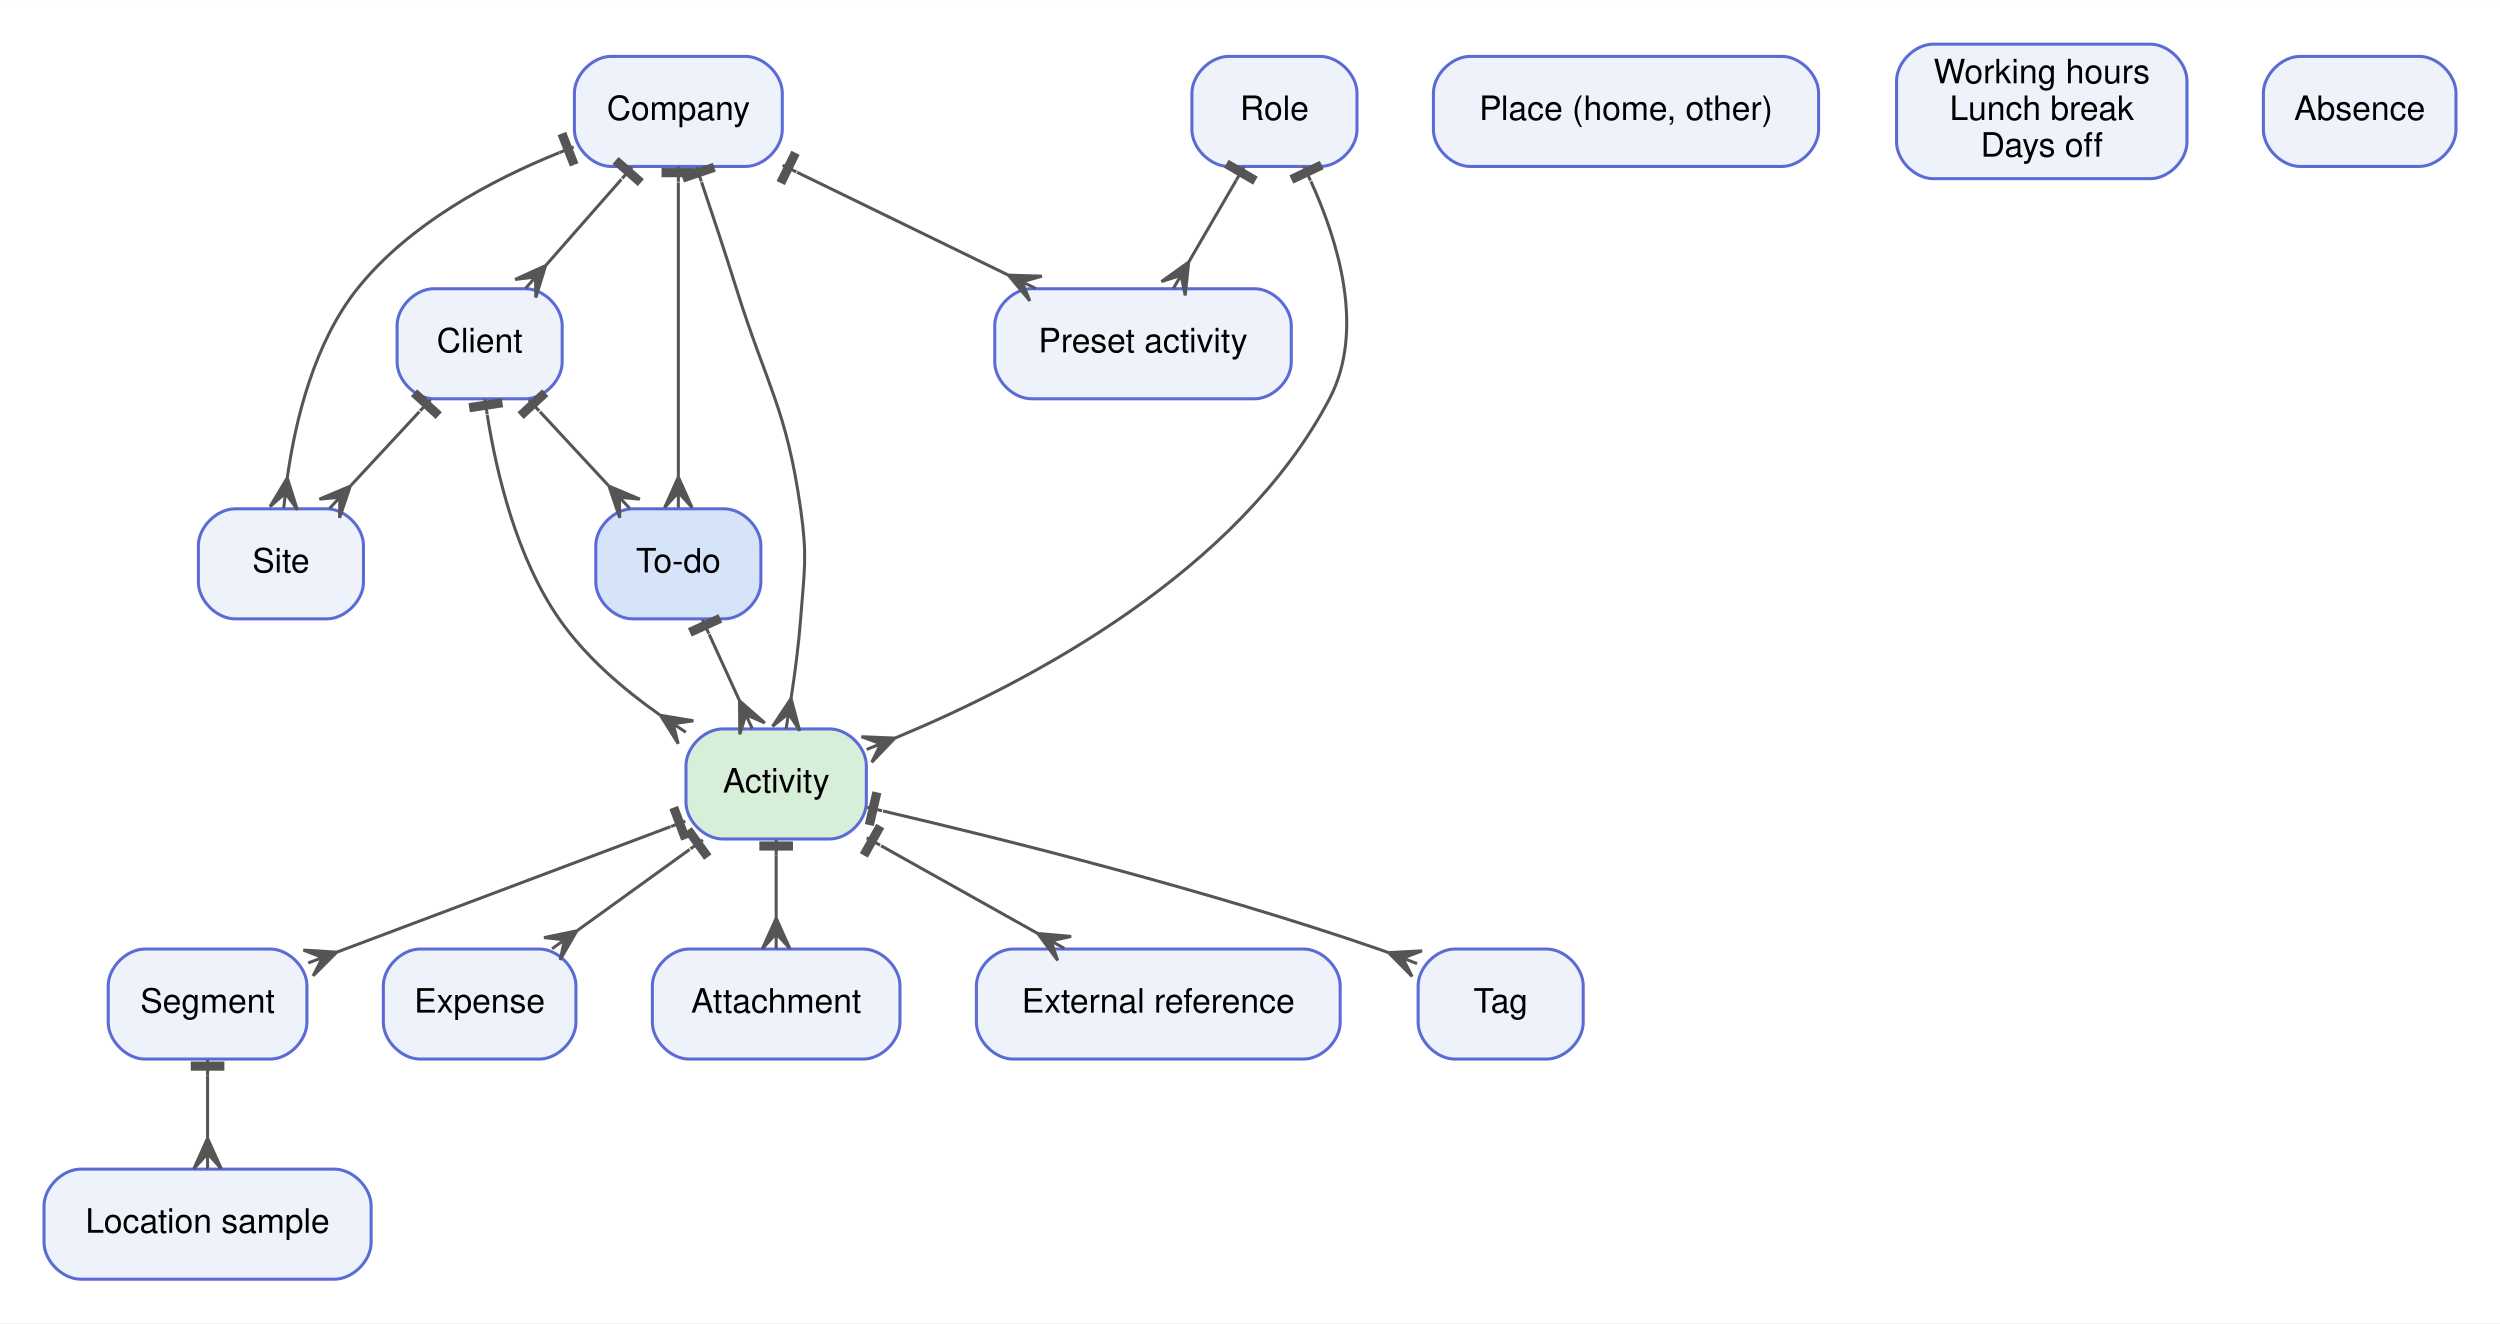
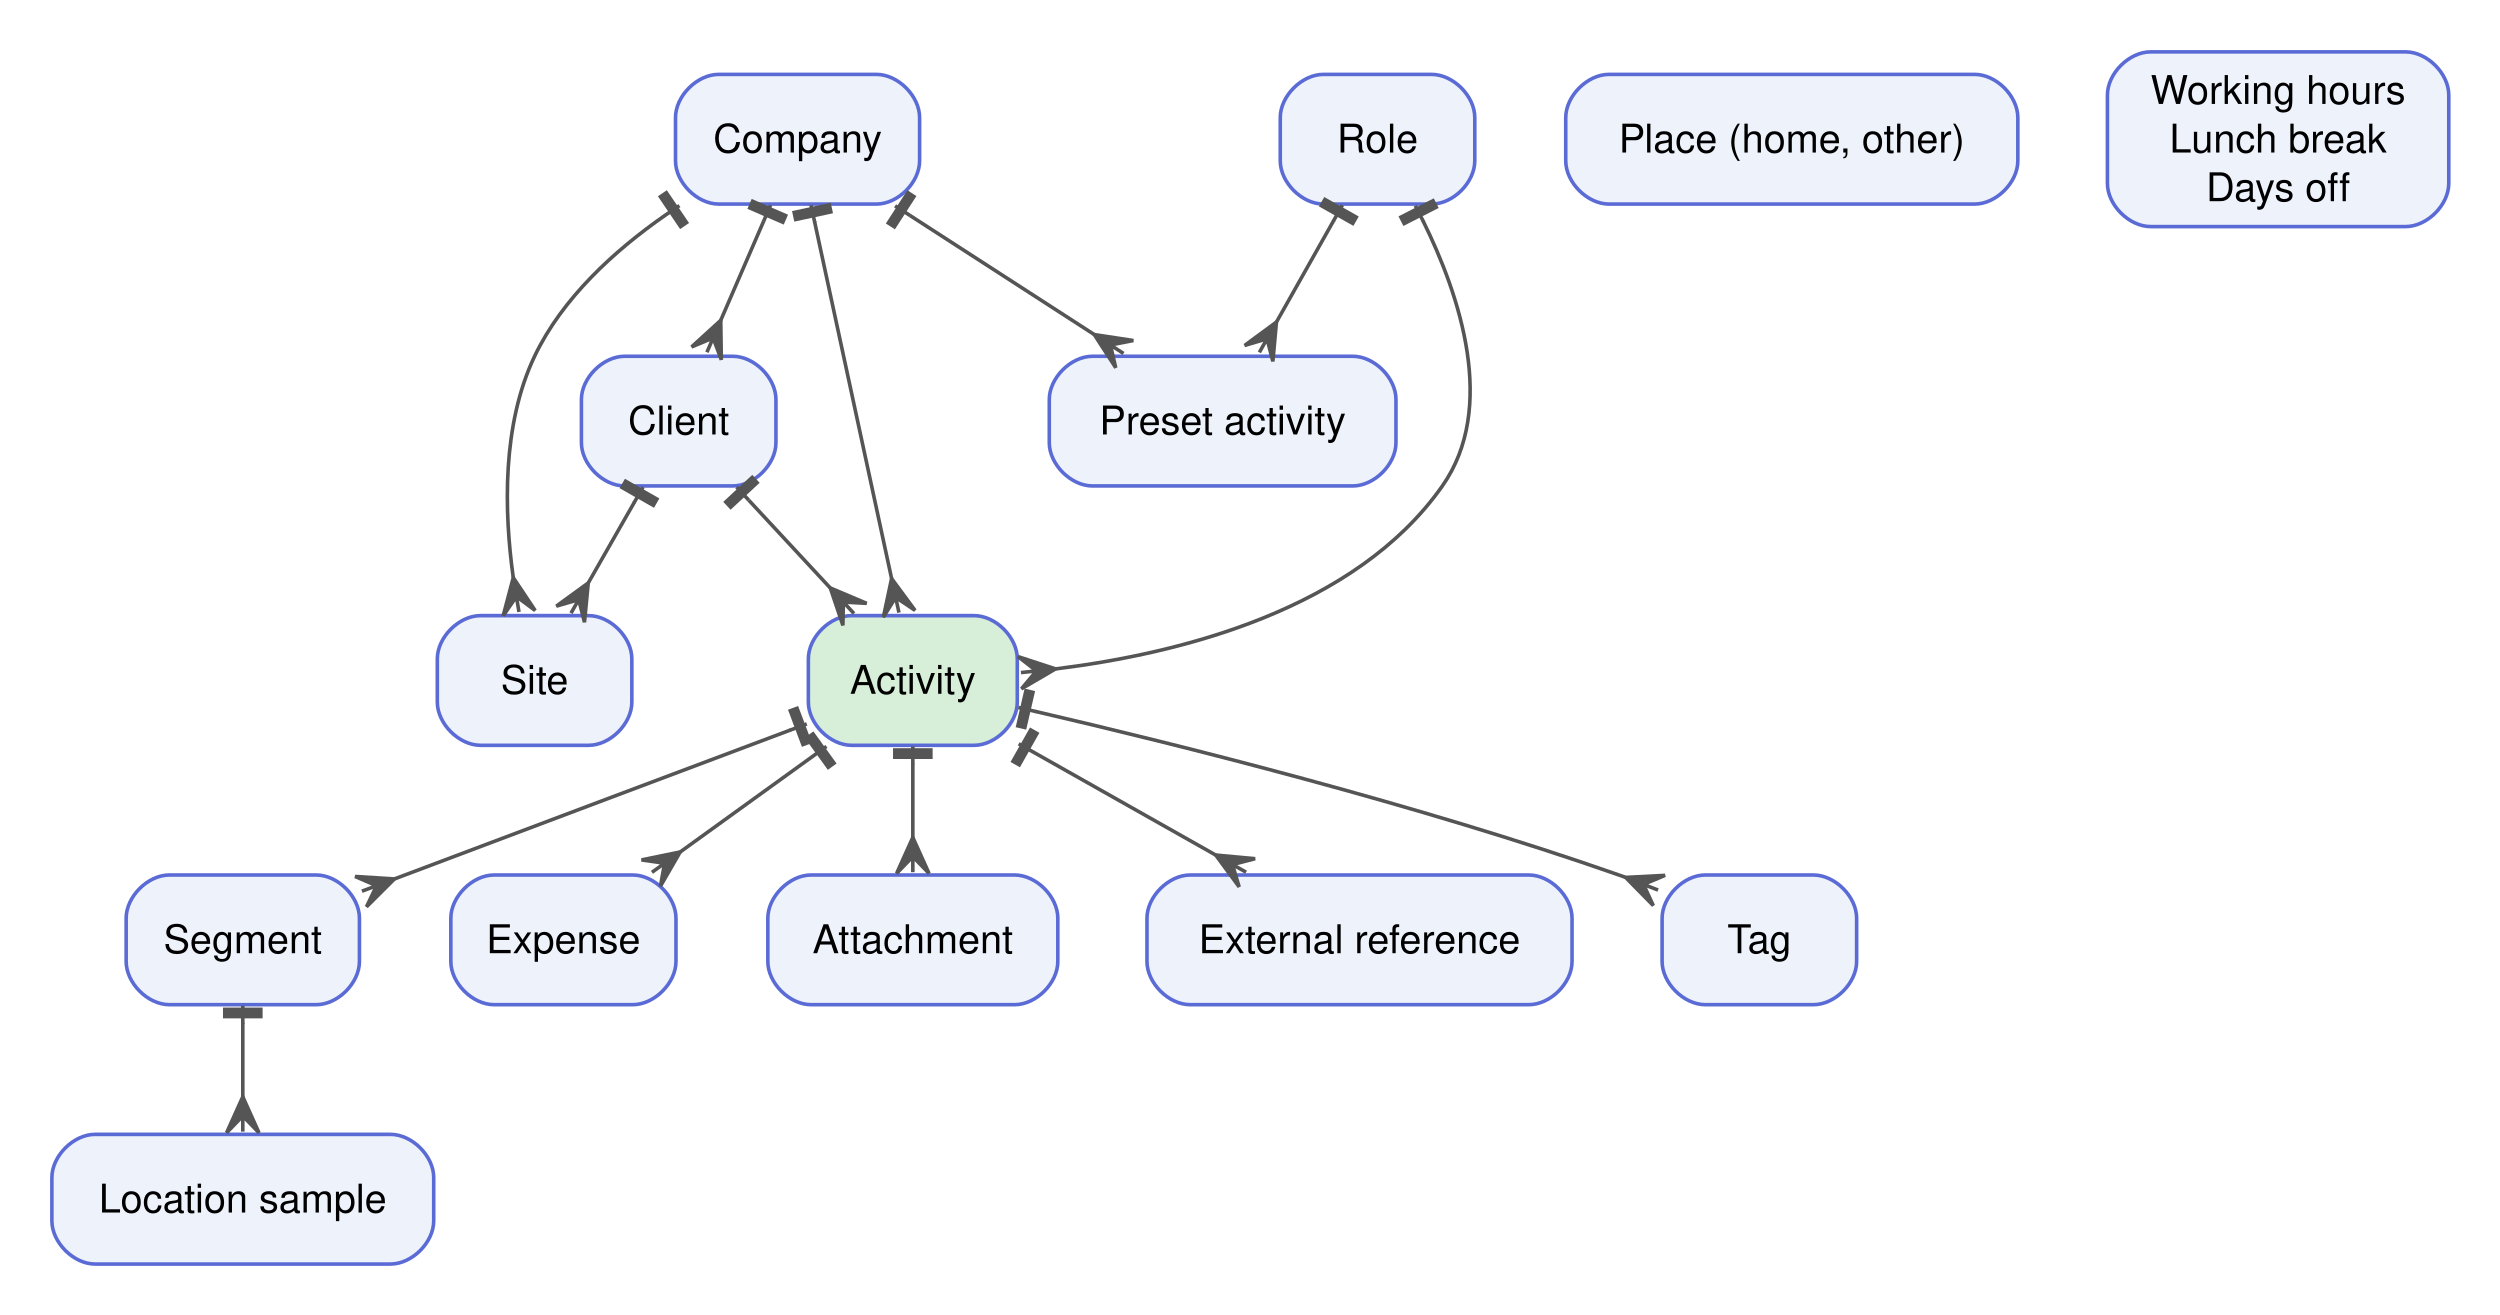
- <svg xmlns="http://www.w3.org/2000/svg" width="818pt" height="433pt" viewBox="0.00 0.00 817.80 432.80">
-   <g id="graph0" class="graph" transform="scale(1 1) rotate(0) translate(14.4 418.4)">
-     <polygon fill="white" stroke="transparent" points="-14.4,14.4 -14.4,-418.4 803.4,-418.4 803.4,14.4 -14.4,14.4" />
+ <svg xmlns="http://www.w3.org/2000/svg" width="694pt" height="365pt" viewBox="0.00 0.00 694.00 365.00">
+   <g id="graph0" class="graph" transform="scale(1 1) rotate(0) translate(14.4 350.9)">
+     <polygon fill="white" stroke="none" points="-14.4,14.4 -14.4,-350.9 679.77,-350.9 679.77,14.4 -14.4,14.4" />
    <g id="node1" class="node">
-       <path fill="#eef2fb" stroke="#5b6bd6" d="M229.5,-400C229.5,-400 185.5,-400 185.5,-400 179.5,-400 173.5,-394 173.5,-388 173.5,-388 173.5,-376 173.5,-376 173.5,-370 179.5,-364 185.5,-364 185.5,-364 229.5,-364 229.5,-364 235.5,-364 241.5,-370 241.5,-376 241.5,-376 241.5,-388 241.5,-388 241.5,-394 235.5,-400 229.5,-400" />
-       <text text-anchor="middle" x="207.5" y="-379.2" font-family="Helvetica,sans-Serif" font-size="11.00">Company</text>
+       <path fill="#eef2fb" stroke="#5b6bd6" d="M228.88,-330.25C228.88,-330.25 185.12,-330.25 185.12,-330.25 179.12,-330.25 173.12,-324.25 173.12,-318.25 173.12,-318.25 173.12,-306.25 173.12,-306.25 173.12,-300.25 179.12,-294.25 185.12,-294.25 185.12,-294.25 228.88,-294.25 228.88,-294.25 234.88,-294.25 240.88,-300.25 240.88,-306.25 240.88,-306.25 240.88,-318.25 240.88,-318.25 240.88,-324.25 234.88,-330.25 228.88,-330.25" />
+       <text xml:space="preserve" text-anchor="middle" x="207" y="-308.55" font-family="Helvetica,sans-Serif" font-size="11.00">Company</text>
    </g>
    <g id="node2" class="node">
-       <path fill="#eef2fb" stroke="#5b6bd6" d="M157.5,-324C157.5,-324 127.5,-324 127.5,-324 121.5,-324 115.5,-318 115.5,-312 115.5,-312 115.5,-300 115.5,-300 115.5,-294 121.5,-288 127.5,-288 127.5,-288 157.5,-288 157.5,-288 163.5,-288 169.5,-294 169.5,-300 169.5,-300 169.5,-312 169.5,-312 169.5,-318 163.5,-324 157.5,-324" />
-       <text text-anchor="middle" x="142.5" y="-303.2" font-family="Helvetica,sans-Serif" font-size="11.00">Client</text>
+       <path fill="#eef2fb" stroke="#5b6bd6" d="M189,-252C189,-252 159,-252 159,-252 153,-252 147,-246 147,-240 147,-240 147,-228 147,-228 147,-222 153,-216 159,-216 159,-216 189,-216 189,-216 195,-216 201,-222 201,-228 201,-228 201,-240 201,-240 201,-246 195,-252 189,-252" />
+       <text xml:space="preserve" text-anchor="middle" x="174" y="-230.3" font-family="Helvetica,sans-Serif" font-size="11.00">Client</text>
    </g>
    <g id="edge1" class="edge">
-       <path fill="none" stroke="#555555" d="M188.86,-359.78C181.17,-351.02 172.2,-340.81 164.21,-331.71" />
-       <polygon fill="#555555" stroke="#555555" points="195.52,-359.79 188.01,-366.39 186.69,-364.88 194.2,-358.28 195.52,-359.79" />
-       <polyline fill="none" stroke="#555555" points="192.42,-363.84 189.12,-360.08 " />
-       <polygon fill="#555555" stroke="#555555" points="164.09,-331.58 160.87,-321.1 160.79,-327.83 157.49,-324.07 157.49,-324.07 157.49,-324.07 160.79,-327.83 154.11,-327.04 164.09,-331.58 164.09,-331.58" />
+       <path fill="none" stroke="#555555" d="M197.56,-289.43C193.83,-280.83 189.52,-270.86 185.61,-261.83" />
+       <polygon fill="#555555" stroke="#555555" points="203.7,-291.04 194.53,-295.02 193.73,-293.18 202.91,-289.21 203.7,-291.04" />
+       <polyline fill="none" stroke="#555555" points="199.51,-293.95 197.53,-289.36" />
+       <polygon fill="#555555" stroke="#555555" points="185.68,-261.98 185.84,-251.02 183.56,-257.09 181.84,-253.11 181.84,-253.11 181.84,-253.11 183.56,-257.09 177.58,-254.59 185.68,-261.98" />
    </g>
    <g id="node3" class="node">
-       <path fill="#eef2fb" stroke="#5b6bd6" d="M92.5,-252C92.5,-252 62.5,-252 62.5,-252 56.5,-252 50.5,-246 50.5,-240 50.5,-240 50.5,-228 50.5,-228 50.5,-222 56.5,-216 62.5,-216 62.5,-216 92.5,-216 92.5,-216 98.5,-216 104.5,-222 104.5,-228 104.5,-228 104.5,-240 104.5,-240 104.5,-246 98.5,-252 92.5,-252" />
-       <text text-anchor="middle" x="77.5" y="-231.2" font-family="Helvetica,sans-Serif" font-size="11.00">Site</text>
+       <path fill="#eef2fb" stroke="#5b6bd6" d="M149,-180C149,-180 119,-180 119,-180 113,-180 107,-174 107,-168 107,-168 107,-156 107,-156 107,-150 113,-144 119,-144 119,-144 149,-144 149,-144 155,-144 161,-150 161,-156 161,-156 161,-168 161,-168 161,-174 155,-180 149,-180" />
+       <text xml:space="preserve" text-anchor="middle" x="134" y="-158.3" font-family="Helvetica,sans-Serif" font-size="11.00">Site</text>
    </g>
    <g id="edge2" class="edge">
-       <path fill="none" stroke="#555555" d="M168.58,-368.53C146.23,-359.5 119.35,-345.11 102.5,-324 88.46,-306.41 82.3,-281.38 79.6,-262.34" />
-       <polygon fill="#555555" stroke="#555555" points="174.17,-365.36 170.51,-374.67 168.65,-373.93 172.31,-364.63 174.17,-365.36" />
-       <polyline fill="none" stroke="#555555" points="173.27,-370.38 168.62,-368.55 " />
-       <polygon fill="#555555" stroke="#555555" points="79.57,-262.13 82.87,-251.67 78.99,-257.16 78.4,-252.2 78.4,-252.2 78.4,-252.2 78.99,-257.16 73.93,-252.72 79.57,-262.13 79.57,-262.13" />
+       <path fill="none" stroke="#555555" d="M170.27,-291.15C156.2,-281.35 141.7,-268.16 134,-252 124.93,-232.96 125.53,-208.94 128.07,-190.65" />
+       <polygon fill="#555555" stroke="#555555" points="176.19,-289.12 170.58,-297.4 168.93,-296.28 174.53,-288 176.19,-289.12" />
+       <polyline fill="none" stroke="#555555" points="174.21,-293.82 170.07,-291.02" />
+       <polygon fill="#555555" stroke="#555555" points="128.08,-190.55 134.16,-181.43 128.96,-185.29 129.67,-181.02 129.67,-181.02 129.67,-181.02 128.96,-185.29 125.28,-179.95 128.08,-190.55" />
    </g>
    <g id="node4" class="node">
-       <path fill="#d7efd9" stroke="#5b6bd6" d="M257,-180C257,-180 222,-180 222,-180 216,-180 210,-174 210,-168 210,-168 210,-156 210,-156 210,-150 216,-144 222,-144 222,-144 257,-144 257,-144 263,-144 269,-150 269,-156 269,-156 269,-168 269,-168 269,-174 263,-180 257,-180" />
-       <text text-anchor="middle" x="239.5" y="-159.2" font-family="Helvetica,sans-Serif" font-size="11.00">Activity</text>
+       <path fill="#d7efd9" stroke="#5b6bd6" d="M256,-180C256,-180 222,-180 222,-180 216,-180 210,-174 210,-168 210,-168 210,-156 210,-156 210,-150 216,-144 222,-144 222,-144 256,-144 256,-144 262,-144 268,-150 268,-156 268,-156 268,-168 268,-168 268,-174 262,-180 256,-180" />
+       <text xml:space="preserve" text-anchor="middle" x="239" y="-158.3" font-family="Helvetica,sans-Serif" font-size="11.00">Activity</text>
    </g>
    <g id="edge4" class="edge">
-       <path fill="none" stroke="#555555" d="M215.09,-358.87C218.65,-348.34 222.89,-335.55 226.5,-324 236.44,-292.18 242.79,-285 247.5,-252 249.76,-236.16 248.7,-231.96 247.5,-216 246.86,-207.52 245.66,-198.34 244.38,-190.04" />
-       <polygon fill="#555555" stroke="#555555" points="218.46,-364.5 208.99,-361.29 209.64,-359.4 219.11,-362.61 218.46,-364.5" />
-       <polyline fill="none" stroke="#555555" points="213.41,-363.84 215.01,-359.11 " />
-       <polygon fill="#555555" stroke="#555555" points="244.37,-189.98 247.19,-179.38 243.56,-185.05 242.75,-180.11 242.75,-180.11 242.75,-180.11 243.56,-185.05 238.31,-180.84 244.37,-189.98 244.37,-189.98" />
+       <path fill="none" stroke="#555555" d="M211.72,-289.39C217.4,-263.06 226.95,-218.83 233.11,-190.29" />
+       <polygon fill="#555555" stroke="#555555" points="215.83,-294.03 206.06,-291.92 206.48,-289.97 216.25,-292.08 215.83,-294.03" />
+       <polyline fill="none" stroke="#555555" points="210.73,-293.95 211.79,-289.07" />
+       <polygon fill="#555555" stroke="#555555" points="233.11,-190.29 239.62,-181.46 234.24,-185.07 235.15,-180.84 235.15,-180.84 235.15,-180.84 234.24,-185.07 230.82,-179.56 233.11,-190.29" />
    </g>
    <g id="node11" class="node">
-       <path fill="#d6e4fa" stroke="#5b6bd6" d="M222.5,-252C222.5,-252 192.5,-252 192.5,-252 186.5,-252 180.5,-246 180.5,-240 180.5,-240 180.5,-228 180.5,-228 180.5,-222 186.5,-216 192.5,-216 192.5,-216 222.5,-216 222.5,-216 228.5,-216 234.5,-222 234.5,-228 234.5,-228 234.5,-240 234.5,-240 234.5,-246 228.5,-252 222.5,-252" />
-       <text text-anchor="middle" x="207.5" y="-231.2" font-family="Helvetica,sans-Serif" font-size="11.00">To-do</text>
+       <path fill="#eef2fb" stroke="#5b6bd6" d="M361.12,-252C361.12,-252 288.88,-252 288.88,-252 282.88,-252 276.88,-246 276.88,-240 276.88,-240 276.88,-228 276.88,-228 276.88,-222 282.88,-216 288.88,-216 288.88,-216 361.12,-216 361.12,-216 367.12,-216 373.12,-222 373.12,-228 373.12,-228 373.12,-240 373.12,-240 373.12,-246 367.12,-252 361.12,-252" />
+       <text xml:space="preserve" text-anchor="middle" x="325" y="-230.3" font-family="Helvetica,sans-Serif" font-size="11.00">Preset activity</text>
    </g>
    <g id="edge14" class="edge">
-       <path fill="none" stroke="#555555" d="M207.5,-358.78C207.5,-333.01 207.5,-290.51 207.5,-262.63" />
-       <polygon fill="#555555" stroke="#555555" points="212.5,-362.97 202.5,-362.97 202.5,-360.97 212.5,-360.97 212.5,-362.97" />
-       <polyline fill="none" stroke="#555555" points="207.5,-363.97 207.5,-358.97 " />
-       <polygon fill="#555555" stroke="#555555" points="207.5,-262.38 212,-252.38 207.5,-257.38 207.5,-252.38 207.5,-252.38 207.5,-252.38 207.5,-257.38 203,-252.38 207.5,-262.38 207.5,-262.38" />
+       <path fill="none" stroke="#555555" d="M238.21,-291.08C253.92,-280.93 273.04,-268.57 289.33,-258.05" />
+       <polygon fill="#555555" stroke="#555555" points="237.63,-297.41 232.2,-289.01 233.88,-287.93 239.31,-296.33 237.63,-297.41" />
+       <polyline fill="none" stroke="#555555" points="234.07,-293.76 238.27,-291.04" />
+       <polygon fill="#555555" stroke="#555555" points="289.37,-258.02 300.22,-256.37 293.85,-255.13 297.49,-252.77 297.49,-252.77 297.49,-252.77 293.85,-255.13 295.33,-248.81 289.37,-258.02" />
+     </g>
+     <g id="edge3" class="edge">
+       <path fill="none" stroke="#555555" d="M161.71,-211.5C157.66,-204.41 153.11,-196.44 148.89,-189.05" />
+       <polygon fill="#555555" stroke="#555555" points="167.96,-212.35 159.27,-217.31 158.28,-215.57 166.97,-210.61 167.96,-212.35" />
+       <polyline fill="none" stroke="#555555" points="164.11,-215.7 161.63,-211.36" />
+       <polygon fill="#555555" stroke="#555555" points="148.9,-189.08 147.85,-178.16 146.25,-184.45 144.11,-180.69 144.11,-180.69 144.11,-180.69 146.25,-184.45 140.03,-182.63 148.9,-189.08" />
+     </g>
+     <g id="edge5" class="edge">
+       <path fill="none" stroke="#555555" d="M193.47,-212.03C200.57,-204.39 208.67,-195.67 216.04,-187.72" />
+       <polygon fill="#555555" stroke="#555555" points="194.41,-218.37 187.08,-211.56 188.44,-210.1 195.77,-216.9 194.41,-218.37" />
+       <polyline fill="none" stroke="#555555" points="190.07,-215.7 193.47,-212.03" />
+       <polygon fill="#555555" stroke="#555555" points="216.09,-187.68 226.19,-183.41 219.72,-183.77 222.66,-180.59 222.66,-180.59 222.66,-180.59 219.72,-183.77 219.59,-177.29 216.09,-187.68" />
+     </g>
+     <g id="node5" class="node">
+       <path fill="#eef2fb" stroke="#5b6bd6" d="M73.38,-108C73.38,-108 32.62,-108 32.62,-108 26.62,-108 20.62,-102 20.62,-96 20.62,-96 20.62,-84 20.62,-84 20.62,-78 26.62,-72 32.62,-72 32.62,-72 73.38,-72 73.38,-72 79.38,-72 85.38,-78 85.38,-84 85.38,-84 85.38,-96 85.38,-96 85.38,-102 79.38,-108 73.38,-108" />
+       <text xml:space="preserve" text-anchor="middle" x="53" y="-86.3" font-family="Helvetica,sans-Serif" font-size="11.00">Segment</text>
+     </g>
+     <g id="edge6" class="edge">
+       <path fill="none" stroke="#555555" d="M205.09,-148.27C176.53,-137.55 134.59,-121.79 98,-108 96.98,-107.62 95.96,-107.23 94.92,-106.84" />
+       <polygon fill="#555555" stroke="#555555" points="210.38,-144.92 206.86,-154.28 204.99,-153.58 208.51,-144.21 210.38,-144.92" />
+       <polyline fill="none" stroke="#555555" points="209.56,-149.95 204.88,-148.19" />
+       <polygon fill="#555555" stroke="#555555" points="95.11,-106.91 87.34,-99.17 90.12,-105.03 86.07,-103.5 86.07,-103.5 86.07,-103.5 90.12,-105.03 84.17,-107.59 95.11,-106.91" />
+     </g>
+     <g id="node6" class="node">
+       <path fill="#eef2fb" stroke="#5b6bd6" d="M161.25,-108C161.25,-108 122.75,-108 122.75,-108 116.75,-108 110.75,-102 110.75,-96 110.75,-96 110.75,-84 110.75,-84 110.75,-78 116.75,-72 122.75,-72 122.75,-72 161.25,-72 161.25,-72 167.25,-72 173.25,-78 173.25,-84 173.25,-84 173.25,-96 173.25,-96 173.25,-102 167.25,-108 161.25,-108" />
+       <text xml:space="preserve" text-anchor="middle" x="142" y="-86.3" font-family="Helvetica,sans-Serif" font-size="11.00">Expense</text>
+     </g>
+     <g id="edge8" class="edge">
+       <path fill="none" stroke="#555555" d="M211.09,-140.86C199.62,-132.58 186.28,-122.95 174.39,-114.37" />
+       <polygon fill="#555555" stroke="#555555" points="217.14,-139.06 211.29,-147.17 209.66,-146 215.52,-137.89 217.14,-139.06" />
+       <polyline fill="none" stroke="#555555" points="215.02,-143.7 210.97,-140.77" />
+       <polygon fill="#555555" stroke="#555555" points="174.42,-114.39 168.94,-104.89 170.09,-111.27 166.58,-108.74 166.58,-108.74 166.58,-108.74 170.09,-111.27 163.68,-112.19 174.42,-114.39" />
+     </g>
+     <g id="node7" class="node">
+       <path fill="#eef2fb" stroke="#5b6bd6" d="M267.25,-108C267.25,-108 210.75,-108 210.75,-108 204.75,-108 198.75,-102 198.75,-96 198.75,-96 198.75,-84 198.75,-84 198.75,-78 204.75,-72 210.75,-72 210.75,-72 267.25,-72 267.25,-72 273.25,-72 279.25,-78 279.25,-84 279.25,-84 279.25,-96 279.25,-96 279.25,-102 273.25,-108 267.25,-108" />
+       <text xml:space="preserve" text-anchor="middle" x="239" y="-86.3" font-family="Helvetica,sans-Serif" font-size="11.00">Attachment</text>
+     </g>
+     <g id="edge9" class="edge">
+       <path fill="none" stroke="#555555" d="M239,-138.95C239,-132.42 239,-125.17 239,-118.34" />
+       <polygon fill="#555555" stroke="#555555" points="244,-142.7 234,-142.7 234,-140.7 244,-140.7 244,-142.7" />
+       <polyline fill="none" stroke="#555555" points="239,-143.7 239,-138.7" />
+       <polygon fill="#555555" stroke="#555555" points="239,-118.44 243.5,-108.44 239,-113.1 239,-108.77 239,-108.77 239,-108.77 239,-113.1 234.5,-108.44 239,-118.44" />
+     </g>
+     <g id="node8" class="node">
+       <path fill="#eef2fb" stroke="#5b6bd6" d="M410,-108C410,-108 316,-108 316,-108 310,-108 304,-102 304,-96 304,-96 304,-84 304,-84 304,-78 310,-72 316,-72 316,-72 410,-72 410,-72 416,-72 422,-78 422,-84 422,-84 422,-96 422,-96 422,-102 416,-108 410,-108" />
+       <text xml:space="preserve" text-anchor="middle" x="363" y="-86.3" font-family="Helvetica,sans-Serif" font-size="11.00">External reference</text>
+     </g>
+     <g id="edge10" class="edge">
+       <path fill="none" stroke="#555555" d="M272.52,-142.08C288.17,-133.24 306.92,-122.66 323.28,-113.42" />
+       <polygon fill="#555555" stroke="#555555" points="271.72,-148.27 266.8,-139.57 268.54,-138.58 273.46,-147.29 271.72,-148.27" />
+       <polyline fill="none" stroke="#555555" points="268.39,-144.41 272.74,-141.95" />
+       <polygon fill="#555555" stroke="#555555" points="323.09,-113.53 334.02,-112.53 327.74,-110.9 331.51,-108.78 331.51,-108.78 331.51,-108.78 327.74,-110.9 329.59,-104.69 323.09,-113.53" />
+     </g>
+     <g id="node9" class="node">
+       <path fill="#eef2fb" stroke="#5b6bd6" d="M489,-108C489,-108 459,-108 459,-108 453,-108 447,-102 447,-96 447,-96 447,-84 447,-84 447,-78 453,-72 459,-72 459,-72 489,-72 489,-72 495,-72 501,-78 501,-84 501,-84 501,-96 501,-96 501,-102 495,-108 489,-108" />
+       <text xml:space="preserve" text-anchor="middle" x="474" y="-86.3" font-family="Helvetica,sans-Serif" font-size="11.00">Tag</text>
+     </g>
+     <g id="edge11" class="edge">
+       <path fill="none" stroke="#555555" d="M272.97,-153.42C312.43,-144.25 379.23,-127.58 435,-108 435.59,-107.79 436.18,-107.58 436.77,-107.37" />
+       <polygon fill="#555555" stroke="#555555" points="270.4,-159.15 268.15,-149.4 270.1,-148.95 272.35,-158.69 270.4,-159.15" />
+       <polyline fill="none" stroke="#555555" points="268.3,-154.5 273.17,-153.37" />
+       <polygon fill="#555555" stroke="#555555" points="436.87,-107.33 447.82,-107.9 441.84,-105.39 445.88,-103.82 445.88,-103.82 445.88,-103.82 441.84,-105.39 444.56,-99.51 436.87,-107.33" />
    </g>
    <g id="node12" class="node">
-       <path fill="#eef2fb" stroke="#5b6bd6" d="M396,-324C396,-324 323,-324 323,-324 317,-324 311,-318 311,-312 311,-312 311,-300 311,-300 311,-294 317,-288 323,-288 323,-288 396,-288 396,-288 402,-288 408,-294 408,-300 408,-300 408,-312 408,-312 408,-318 402,-324 396,-324" />
-       <text text-anchor="middle" x="359.5" y="-303.2" font-family="Helvetica,sans-Serif" font-size="11.00">Preset activity</text>
+       <path fill="#eef2fb" stroke="#5b6bd6" d="M94,-36C94,-36 12,-36 12,-36 6,-36 0,-30 0,-24 0,-24 0,-12 0,-12 0,-6 6,0 12,0 12,0 94,0 94,0 100,0 106,-6 106,-12 106,-12 106,-24 106,-24 106,-30 100,-36 94,-36" />
+       <text xml:space="preserve" text-anchor="middle" x="53" y="-14.3" font-family="Helvetica,sans-Serif" font-size="11.00">Location sample</text>
    </g>
-     <g id="edge17" class="edge">
-       <path fill="none" stroke="#555555" d="M246.34,-362.09C267.41,-351.83 293.54,-339.11 315.38,-328.48" />
-       <polygon fill="#555555" stroke="#555555" points="244.7,-368.45 240.32,-359.46 242.12,-358.58 246.5,-367.58 244.7,-368.45" />
-       <polyline fill="none" stroke="#555555" points="241.61,-364.39 246.11,-362.2 " />
-       <polygon fill="#555555" stroke="#555555" points="315.46,-328.44 326.42,-328.11 319.95,-326.25 324.45,-324.06 324.45,-324.06 324.45,-324.06 319.95,-326.25 322.48,-320.02 315.46,-328.44 315.46,-328.44" />
+     <g id="edge7" class="edge">
+       <path fill="none" stroke="#555555" d="M53,-66.95C53,-60.42 53,-53.17 53,-46.34" />
+       <polygon fill="#555555" stroke="#555555" points="58,-70.7 48,-70.7 48,-68.7 58,-68.7 58,-70.7" />
+       <polyline fill="none" stroke="#555555" points="53,-71.7 53,-66.7" />
+       <polygon fill="#555555" stroke="#555555" points="53,-46.44 57.5,-36.44 53,-41.1 53,-36.77 53,-36.77 53,-36.77 53,-41.1 48.5,-36.44 53,-46.44" />
    </g>
-     <g id="edge3" class="edge">
-       <path fill="none" stroke="#555555" d="M122.78,-283.77C115.72,-276.16 107.7,-267.52 100.39,-259.65" />
-       <polygon fill="#555555" stroke="#555555" points="129.42,-283.56 122.09,-290.37 120.73,-288.9 128.06,-282.1 129.42,-283.56" />
-       <polyline fill="none" stroke="#555555" points="126.43,-287.7 123.03,-284.03 " />
-       <polygon fill="#555555" stroke="#555555" points="100.19,-259.43 96.68,-249.04 96.78,-255.77 93.38,-252.1 93.38,-252.1 93.38,-252.1 96.78,-255.77 90.09,-255.17 100.19,-259.43 100.19,-259.43" />
+     <g id="node10" class="node">
+       <path fill="#eef2fb" stroke="#5b6bd6" d="M383,-330.25C383,-330.25 353,-330.25 353,-330.25 347,-330.25 341,-324.25 341,-318.25 341,-318.25 341,-306.25 341,-306.25 341,-300.25 347,-294.25 353,-294.25 353,-294.25 383,-294.25 383,-294.25 389,-294.25 395,-300.25 395,-306.25 395,-306.25 395,-318.25 395,-318.25 395,-324.25 389,-330.25 383,-330.25" />
+       <text xml:space="preserve" text-anchor="middle" x="368" y="-308.55" font-family="Helvetica,sans-Serif" font-size="11.00">Role</text>
    </g>
-     <g id="edge5" class="edge">
-       <path fill="none" stroke="#555555" d="M144.99,-282.72C148.02,-263.61 154.57,-236.06 168.5,-216 177.04,-203.7 189.36,-193.09 201.34,-184.66" />
-       <polygon fill="#555555" stroke="#555555" points="149.32,-287.62 139.43,-286.15 139.72,-284.17 149.62,-285.64 149.32,-287.62" />
-       <polyline fill="none" stroke="#555555" points="144.23,-287.87 144.96,-282.93 " />
-       <polygon fill="#555555" stroke="#555555" points="201.63,-184.47 212.44,-182.66 205.79,-181.69 209.95,-178.92 209.95,-178.92 209.95,-178.92 205.79,-181.69 207.45,-175.17 201.63,-184.47 201.63,-184.47" />
+     <g id="edge12" class="edge">
+       <path fill="none" stroke="#555555" d="M380.66,-289.54C390.87,-268.85 401.26,-237.73 386,-216 361.9,-181.7 313.34,-169.5 278.63,-165.21" />
+       <polygon fill="#555555" stroke="#555555" points="383.4,-295.17 374.49,-290.62 375.4,-288.84 384.31,-293.39 383.4,-295.17" />
+       <polyline fill="none" stroke="#555555" points="378.49,-293.79 380.76,-289.33" />
+       <polygon fill="#555555" stroke="#555555" points="278.62,-165.21 269.15,-159.68 273.31,-164.65 269.01,-164.19 269.01,-164.19 269.01,-164.19 273.31,-164.65 268.2,-168.63 278.62,-165.21" />
    </g>
-     <g id="edge15" class="edge">
-       <path fill="none" stroke="#555555" d="M162.22,-283.77C169.28,-276.16 177.3,-267.52 184.61,-259.65" />
-       <polygon fill="#555555" stroke="#555555" points="162.91,-290.37 155.58,-283.56 156.94,-282.1 164.27,-288.9 162.91,-290.37" />
-       <polyline fill="none" stroke="#555555" points="158.57,-287.7 161.97,-284.03 " />
-       <polygon fill="#555555" stroke="#555555" points="184.81,-259.43 194.91,-255.17 188.22,-255.77 191.62,-252.1 191.62,-252.1 191.62,-252.1 188.22,-255.77 188.32,-249.04 184.81,-259.43 184.81,-259.43" />
-     </g>
-     <g id="node5" class="node">
-       <path fill="#eef2fb" stroke="#5b6bd6" d="M74,-108C74,-108 33,-108 33,-108 27,-108 21,-102 21,-96 21,-96 21,-84 21,-84 21,-78 27,-72 33,-72 33,-72 74,-72 74,-72 80,-72 86,-78 86,-84 86,-84 86,-96 86,-96 86,-102 80,-108 74,-108" />
-       <text text-anchor="middle" x="53.5" y="-87.2" font-family="Helvetica,sans-Serif" font-size="11.00">Segment</text>
-     </g>
-     <g id="edge6" class="edge">
-       <path fill="none" stroke="#555555" d="M204.97,-148.04C176.42,-137.32 134.82,-121.69 98.5,-108 97.65,-107.68 96.78,-107.35 95.91,-107.02" />
-       <polygon fill="#555555" stroke="#555555" points="210.61,-144.81 207.09,-154.18 205.22,-153.47 208.74,-144.11 210.61,-144.81" />
-       <polyline fill="none" stroke="#555555" points="209.79,-149.85 205.11,-148.09 " />
-       <polygon fill="#555555" stroke="#555555" points="95.79,-106.98 88.02,-99.24 91.11,-105.21 86.43,-103.45 86.43,-103.45 86.43,-103.45 91.11,-105.21 84.84,-107.66 95.79,-106.98 95.79,-106.98" />
-     </g>
-     <g id="node6" class="node">
-       <path fill="#eef2fb" stroke="#5b6bd6" d="M162,-108C162,-108 123,-108 123,-108 117,-108 111,-102 111,-96 111,-96 111,-84 111,-84 111,-78 117,-72 123,-72 123,-72 162,-72 162,-72 168,-72 174,-78 174,-84 174,-84 174,-96 174,-96 174,-102 168,-108 162,-108" />
-       <text text-anchor="middle" x="142.5" y="-87.2" font-family="Helvetica,sans-Serif" font-size="11.00">Expense</text>
-     </g>
-     <g id="edge8" class="edge">
-       <path fill="none" stroke="#555555" d="M211.19,-140.57C199.7,-132.27 186.36,-122.65 174.52,-114.1" />
-       <polygon fill="#555555" stroke="#555555" points="217.64,-139.06 211.79,-147.17 210.16,-146 216.02,-137.89 217.64,-139.06" />
-       <polyline fill="none" stroke="#555555" points="215.52,-143.7 211.47,-140.77 " />
-       <polygon fill="#555555" stroke="#555555" points="174.31,-113.96 168.84,-104.46 170.26,-111.03 166.2,-108.1 166.2,-108.1 166.2,-108.1 170.26,-111.03 163.57,-111.75 174.31,-113.96 174.31,-113.96" />
-     </g>
-     <g id="node7" class="node">
-       <path fill="#eef2fb" stroke="#5b6bd6" d="M268,-108C268,-108 211,-108 211,-108 205,-108 199,-102 199,-96 199,-96 199,-84 199,-84 199,-78 205,-72 211,-72 211,-72 268,-72 268,-72 274,-72 280,-78 280,-84 280,-84 280,-96 280,-96 280,-102 274,-108 268,-108" />
-       <text text-anchor="middle" x="239.5" y="-87.2" font-family="Helvetica,sans-Serif" font-size="11.00">Attachment</text>
-     </g>
-     <g id="edge9" class="edge">
-       <path fill="none" stroke="#555555" d="M239.5,-138.68C239.5,-132.18 239.5,-125.01 239.5,-118.25" />
-       <polygon fill="#555555" stroke="#555555" points="244.5,-142.7 234.5,-142.7 234.5,-140.7 244.5,-140.7 244.5,-142.7" />
-       <polyline fill="none" stroke="#555555" points="239.5,-143.7 239.5,-138.7 " />
-       <polygon fill="#555555" stroke="#555555" points="239.5,-118.1 244,-108.1 239.5,-113.1 239.5,-108.1 239.5,-108.1 239.5,-108.1 239.5,-113.1 235,-108.1 239.5,-118.1 239.5,-118.1" />
-     </g>
-     <g id="node8" class="node">
-       <path fill="#eef2fb" stroke="#5b6bd6" d="M412,-108C412,-108 317,-108 317,-108 311,-108 305,-102 305,-96 305,-96 305,-84 305,-84 305,-78 311,-72 317,-72 317,-72 412,-72 412,-72 418,-72 424,-78 424,-84 424,-84 424,-96 424,-96 424,-102 418,-108 412,-108" />
-       <text text-anchor="middle" x="364.5" y="-87.2" font-family="Helvetica,sans-Serif" font-size="11.00">External reference</text>
-     </g>
-     <g id="edge10" class="edge">
-       <path fill="none" stroke="#555555" d="M273.8,-141.79C289.63,-132.93 308.51,-122.35 324.94,-113.15" />
-       <polygon fill="#555555" stroke="#555555" points="272.44,-148.28 267.55,-139.56 269.3,-138.58 274.18,-147.31 272.44,-148.28" />
-       <polyline fill="none" stroke="#555555" points="269.12,-144.41 273.49,-141.97 " />
-       <polygon fill="#555555" stroke="#555555" points="325.06,-113.09 335.98,-112.13 329.42,-110.64 333.78,-108.2 333.78,-108.2 333.78,-108.2 329.42,-110.64 331.59,-104.27 325.06,-113.09 325.06,-113.09" />
-     </g>
-     <g id="node9" class="node">
-       <path fill="#eef2fb" stroke="#5b6bd6" d="M491.5,-108C491.5,-108 461.5,-108 461.5,-108 455.5,-108 449.5,-102 449.5,-96 449.5,-96 449.5,-84 449.5,-84 449.5,-78 455.5,-72 461.5,-72 461.5,-72 491.5,-72 491.5,-72 497.5,-72 503.5,-78 503.5,-84 503.5,-84 503.5,-96 503.5,-96 503.5,-102 497.5,-108 491.5,-108" />
-       <text text-anchor="middle" x="476.5" y="-87.2" font-family="Helvetica,sans-Serif" font-size="11.00">Tag</text>
-     </g>
-     <g id="edge11" class="edge">
-       <path fill="none" stroke="#555555" d="M274.44,-153.15C314.17,-143.88 380.75,-127.24 436.5,-108 437.53,-107.64 438.58,-107.27 439.63,-106.89" />
-       <polygon fill="#555555" stroke="#555555" points="271.36,-159 269.1,-149.26 271.05,-148.81 273.31,-158.55 271.36,-159" />
-       <polyline fill="none" stroke="#555555" points="269.26,-154.36 274.13,-153.23 " />
-       <polygon fill="#555555" stroke="#555555" points="439.82,-106.82 450.77,-107.41 444.49,-105.02 449.15,-103.22 449.15,-103.22 449.15,-103.22 444.49,-105.02 447.53,-99.02 439.82,-106.82 439.82,-106.82" />
+     <g id="edge13" class="edge">
+       <path fill="none" stroke="#555555" d="M355.87,-289.74C350.89,-280.91 345.08,-270.61 339.85,-261.33" />
+       <polygon fill="#555555" stroke="#555555" points="362.11,-290.62 353.4,-295.53 352.41,-293.79 361.12,-288.88 362.11,-290.62" />
+       <polyline fill="none" stroke="#555555" points="358.24,-293.95 355.79,-289.59" />
+       <polygon fill="#555555" stroke="#555555" points="339.94,-261.5 338.95,-250.58 337.32,-256.85 335.2,-253.08 335.2,-253.08 335.2,-253.08 337.32,-256.85 331.11,-255 339.94,-261.5" />
    </g>
    <g id="node13" class="node">
-       <path fill="#eef2fb" stroke="#5b6bd6" d="M95,-36C95,-36 12,-36 12,-36 6,-36 0,-30 0,-24 0,-24 0,-12 0,-12 0,-6 6,0 12,0 12,0 95,0 95,0 101,0 107,-6 107,-12 107,-12 107,-24 107,-24 107,-30 101,-36 95,-36" />
-       <text text-anchor="middle" x="53.5" y="-15.2" font-family="Helvetica,sans-Serif" font-size="11.00">Location sample</text>
-     </g>
-     <g id="edge7" class="edge">
-       <path fill="none" stroke="#555555" d="M53.5,-66.68C53.5,-60.18 53.5,-53.01 53.5,-46.25" />
-       <polygon fill="#555555" stroke="#555555" points="58.5,-70.7 48.5,-70.7 48.5,-68.7 58.5,-68.7 58.5,-70.7" />
-       <polyline fill="none" stroke="#555555" points="53.5,-71.7 53.5,-66.7 " />
-       <polygon fill="#555555" stroke="#555555" points="53.5,-46.1 58,-36.1 53.5,-41.1 53.5,-36.1 53.5,-36.1 53.5,-36.1 53.5,-41.1 49,-36.1 53.5,-46.1 53.5,-46.1" />
-     </g>
-     <g id="node10" class="node">
-       <path fill="#eef2fb" stroke="#5b6bd6" d="M417.5,-400C417.5,-400 387.5,-400 387.5,-400 381.5,-400 375.5,-394 375.5,-388 375.5,-388 375.5,-376 375.5,-376 375.5,-370 381.5,-364 387.5,-364 387.5,-364 417.5,-364 417.5,-364 423.5,-364 429.5,-370 429.5,-376 429.5,-376 429.5,-388 429.5,-388 429.5,-394 423.5,-400 417.5,-400" />
-       <text text-anchor="middle" x="402.5" y="-379.2" font-family="Helvetica,sans-Serif" font-size="11.00">Role</text>
-     </g>
-     <g id="edge12" class="edge">
-       <path fill="none" stroke="#555555" d="M414.41,-359.14C423.37,-339.51 432.26,-310.42 420.5,-288 390.73,-231.25 322.21,-195.19 278.54,-177.08" />
-       <polygon fill="#555555" stroke="#555555" points="417.09,-365.15 408.05,-360.87 408.91,-359.06 417.94,-363.35 417.09,-365.15" />
-       <polyline fill="none" stroke="#555555" points="412.14,-363.91 414.28,-359.4 " />
-       <polygon fill="#555555" stroke="#555555" points="278.36,-177.01 270.77,-169.1 273.73,-175.14 269.09,-173.28 269.09,-173.28 269.09,-173.28 273.73,-175.14 267.41,-177.45 278.36,-177.01 278.36,-177.01" />
-     </g>
-     <g id="edge16" class="edge">
-       <path fill="none" stroke="#555555" d="M390,-359.49C385.14,-351.12 379.53,-341.47 374.46,-332.74" />
-       <polygon fill="#555555" stroke="#555555" points="396.35,-360.46 387.7,-365.48 386.7,-363.76 395.34,-358.73 396.35,-360.46" />
-       <polyline fill="none" stroke="#555555" points="392.53,-363.84 390.01,-359.51 " />
-       <polygon fill="#555555" stroke="#555555" points="374.44,-332.72 373.31,-321.81 371.93,-328.39 369.42,-324.07 369.42,-324.07 369.42,-324.07 371.93,-328.39 365.53,-326.33 374.44,-332.72 374.44,-332.72" />
-     </g>
-     <g id="edge13" class="edge">
-       <path fill="none" stroke="#555555" d="M217.58,-210.95C220.71,-204.1 224.19,-196.48 227.45,-189.37" />
-       <polygon fill="#555555" stroke="#555555" points="220.37,-216.87 211.28,-212.71 212.11,-210.89 221.2,-215.05 220.37,-216.87" />
-       <polyline fill="none" stroke="#555555" points="215.41,-215.7 217.49,-211.15 " />
-       <polygon fill="#555555" stroke="#555555" points="227.52,-189.2 235.77,-181.98 229.6,-184.65 231.68,-180.1 231.68,-180.1 231.68,-180.1 229.6,-184.65 227.59,-178.23 227.52,-189.2 227.52,-189.2" />
+       <path fill="#eef2fb" stroke="#5b6bd6" d="M533.75,-330.25C533.75,-330.25 432.25,-330.25 432.25,-330.25 426.25,-330.25 420.25,-324.25 420.25,-318.25 420.25,-318.25 420.25,-306.25 420.25,-306.25 420.25,-300.25 426.25,-294.25 432.25,-294.25 432.25,-294.25 533.75,-294.25 533.75,-294.25 539.75,-294.25 545.75,-300.25 545.75,-306.25 545.75,-306.25 545.75,-318.25 545.75,-318.25 545.75,-324.25 539.75,-330.25 533.75,-330.25" />
+       <text xml:space="preserve" text-anchor="middle" x="483" y="-308.55" font-family="Helvetica,sans-Serif" font-size="11.00">Place (home, other)</text>
    </g>
    <g id="node14" class="node">
-       <path fill="#eef2fb" stroke="#5b6bd6" d="M568.5,-400C568.5,-400 466.5,-400 466.5,-400 460.5,-400 454.5,-394 454.5,-388 454.5,-388 454.5,-376 454.5,-376 454.5,-370 460.5,-364 466.5,-364 466.5,-364 568.5,-364 568.5,-364 574.5,-364 580.5,-370 580.5,-376 580.5,-376 580.5,-388 580.5,-388 580.5,-394 574.5,-400 568.5,-400" />
-       <text text-anchor="middle" x="517.5" y="-379.2" font-family="Helvetica,sans-Serif" font-size="11.00">Place (home, other)</text>
-     </g>
-     <g id="node15" class="node">
-       <path fill="#eef2fb" stroke="#5b6bd6" d="M689,-404C689,-404 618,-404 618,-404 612,-404 606,-398 606,-392 606,-392 606,-372 606,-372 606,-366 612,-360 618,-360 618,-360 689,-360 689,-360 695,-360 701,-366 701,-372 701,-372 701,-392 701,-392 701,-398 695,-404 689,-404" />
-       <text text-anchor="middle" x="653.5" y="-391.2" font-family="Helvetica,sans-Serif" font-size="11.00">Working hours</text>
-       <text text-anchor="middle" x="653.5" y="-379.2" font-family="Helvetica,sans-Serif" font-size="11.00">Lunch break</text>
-       <text text-anchor="middle" x="653.5" y="-367.2" font-family="Helvetica,sans-Serif" font-size="11.00">Days off</text>
-     </g>
-     <g id="node16" class="node">
-       <path fill="#eef2fb" stroke="#5b6bd6" d="M777,-400C777,-400 738,-400 738,-400 732,-400 726,-394 726,-388 726,-388 726,-376 726,-376 726,-370 732,-364 738,-364 738,-364 777,-364 777,-364 783,-364 789,-370 789,-376 789,-376 789,-388 789,-388 789,-394 783,-400 777,-400" />
-       <text text-anchor="middle" x="757.5" y="-379.2" font-family="Helvetica,sans-Serif" font-size="11.00">Absence</text>
+       <path fill="#eef2fb" stroke="#5b6bd6" d="M653.38,-336.5C653.38,-336.5 582.62,-336.5 582.62,-336.5 576.62,-336.5 570.62,-330.5 570.62,-324.5 570.62,-324.5 570.62,-300 570.62,-300 570.62,-294 576.62,-288 582.62,-288 582.62,-288 653.38,-288 653.38,-288 659.38,-288 665.38,-294 665.38,-300 665.38,-300 665.38,-324.5 665.38,-324.5 665.38,-330.5 659.38,-336.5 653.38,-336.5" />
+       <text xml:space="preserve" text-anchor="middle" x="618" y="-322.05" font-family="Helvetica,sans-Serif" font-size="11.00">Working hours</text>
+       <text xml:space="preserve" text-anchor="middle" x="618" y="-308.55" font-family="Helvetica,sans-Serif" font-size="11.00">Lunch break</text>
+       <text xml:space="preserve" text-anchor="middle" x="618" y="-295.05" font-family="Helvetica,sans-Serif" font-size="11.00">Days off</text>
    </g>
  </g>
</svg>
